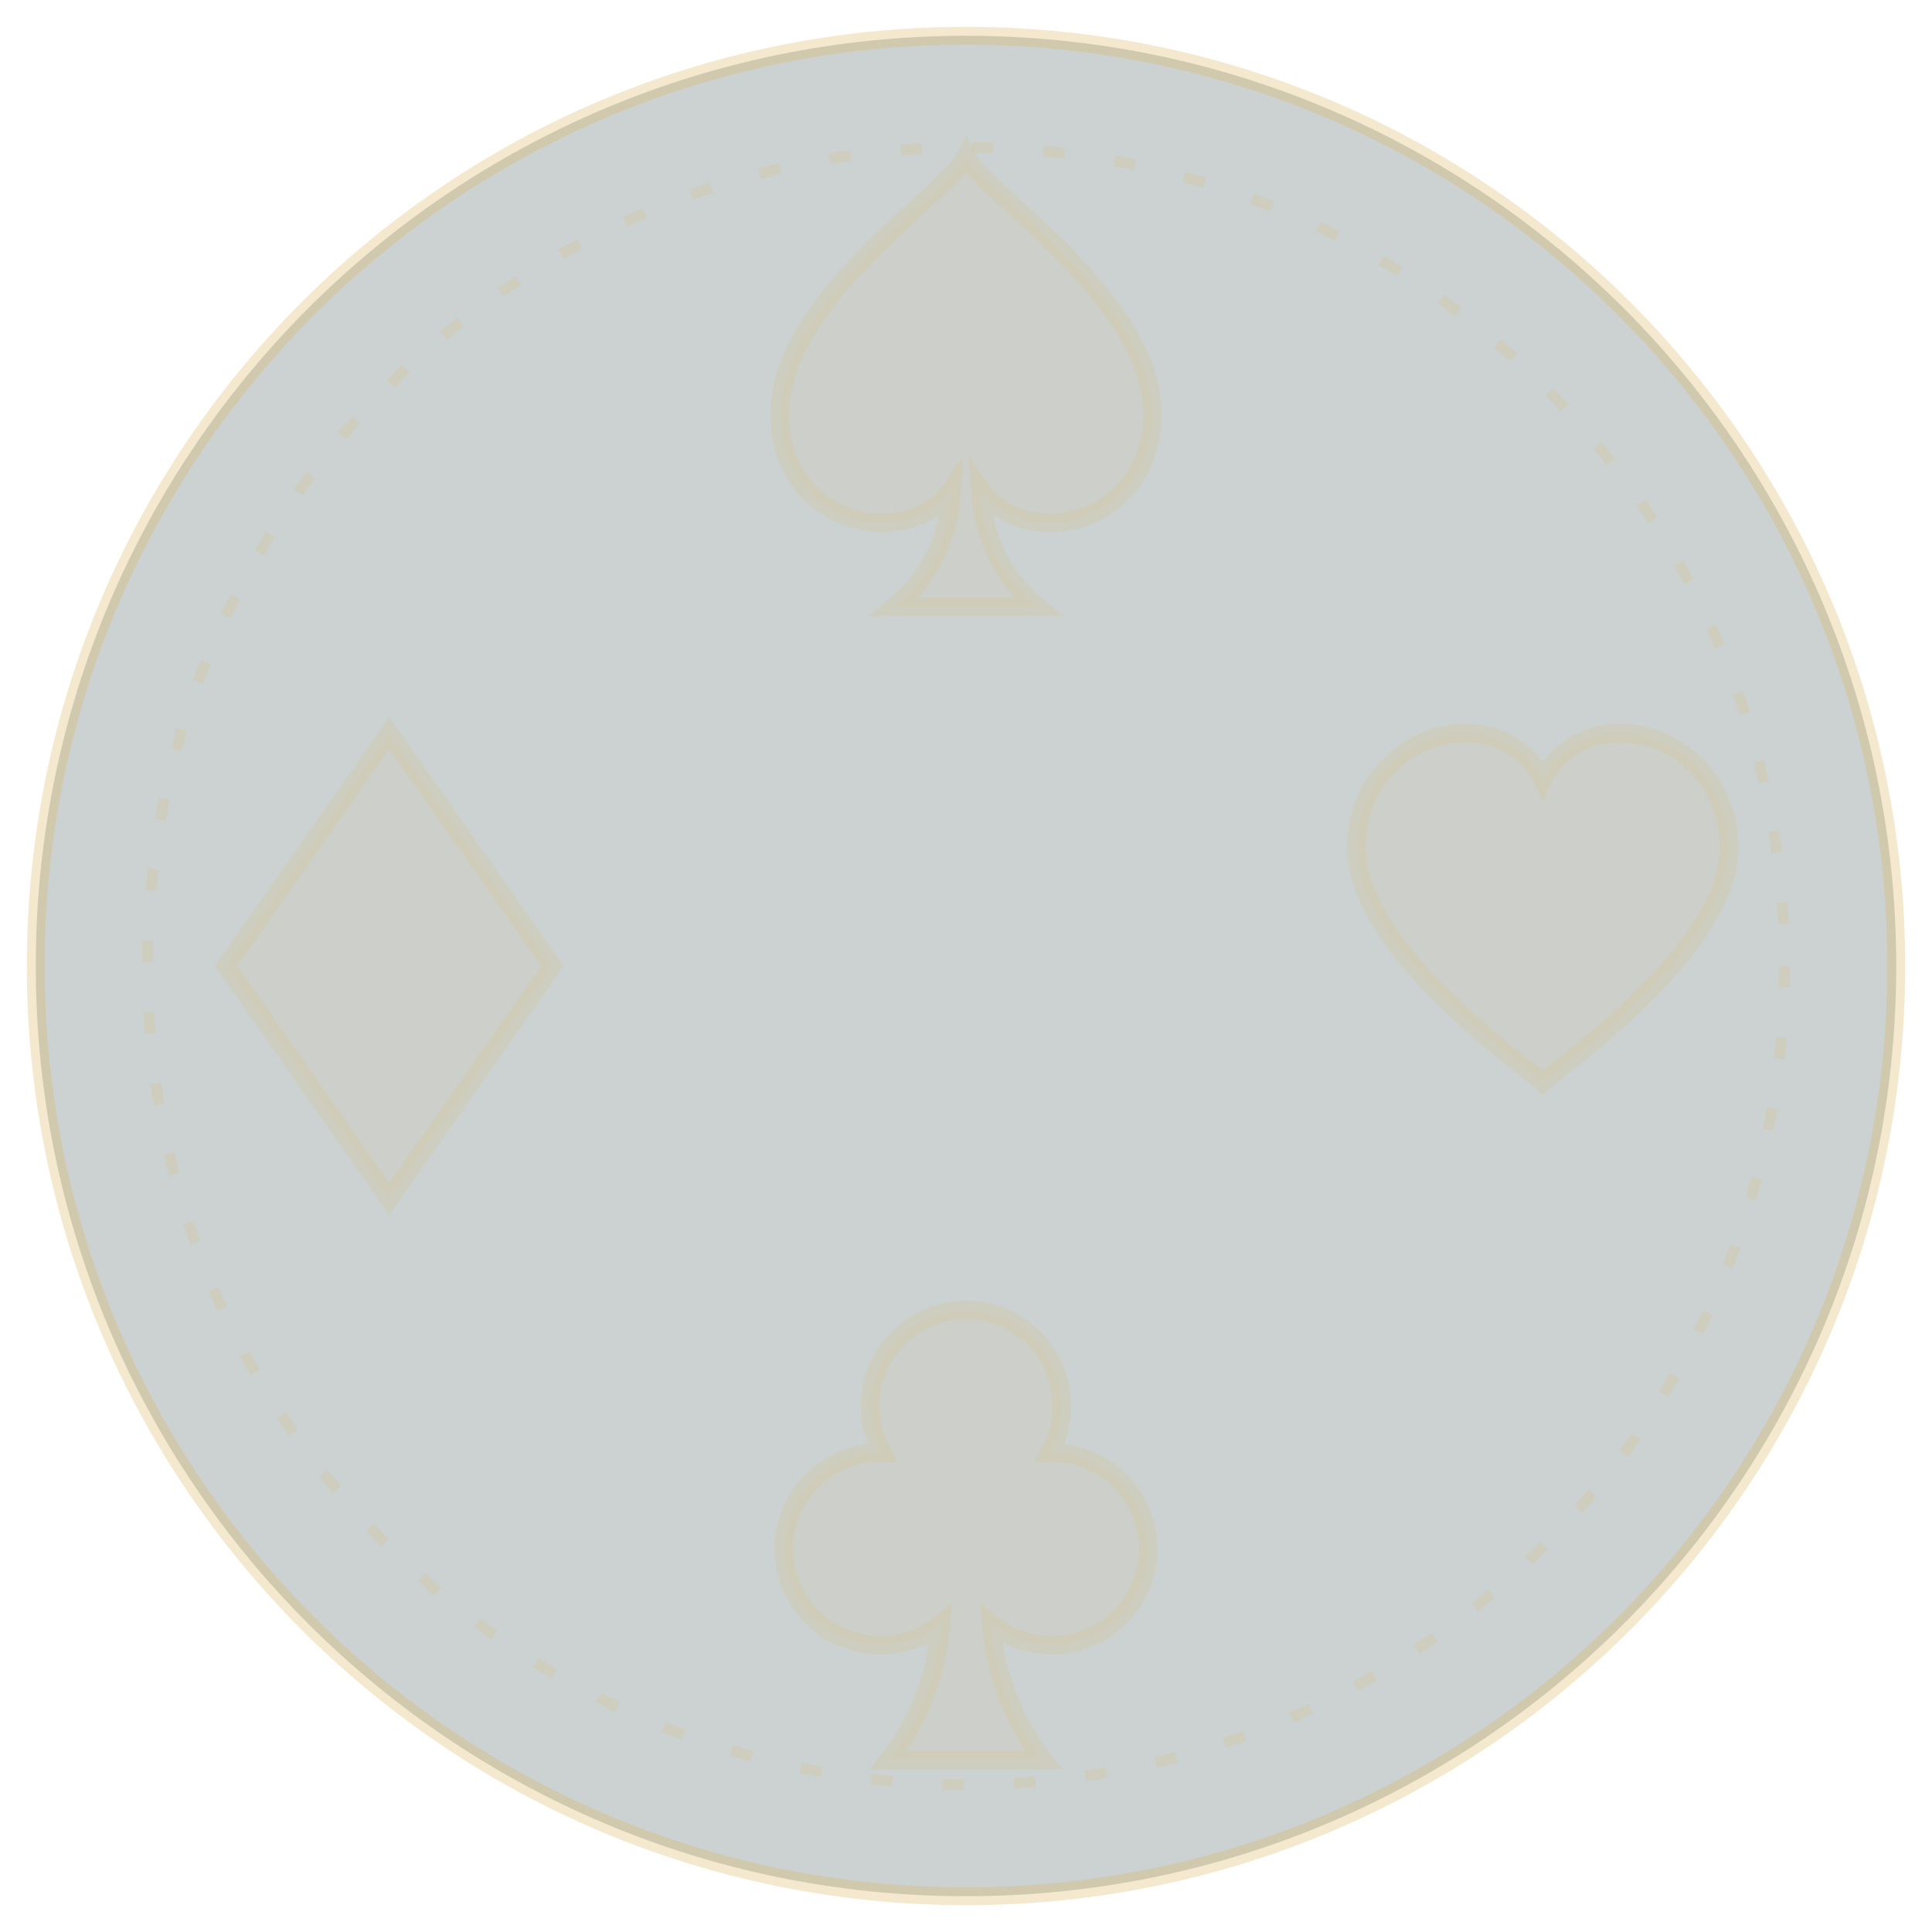
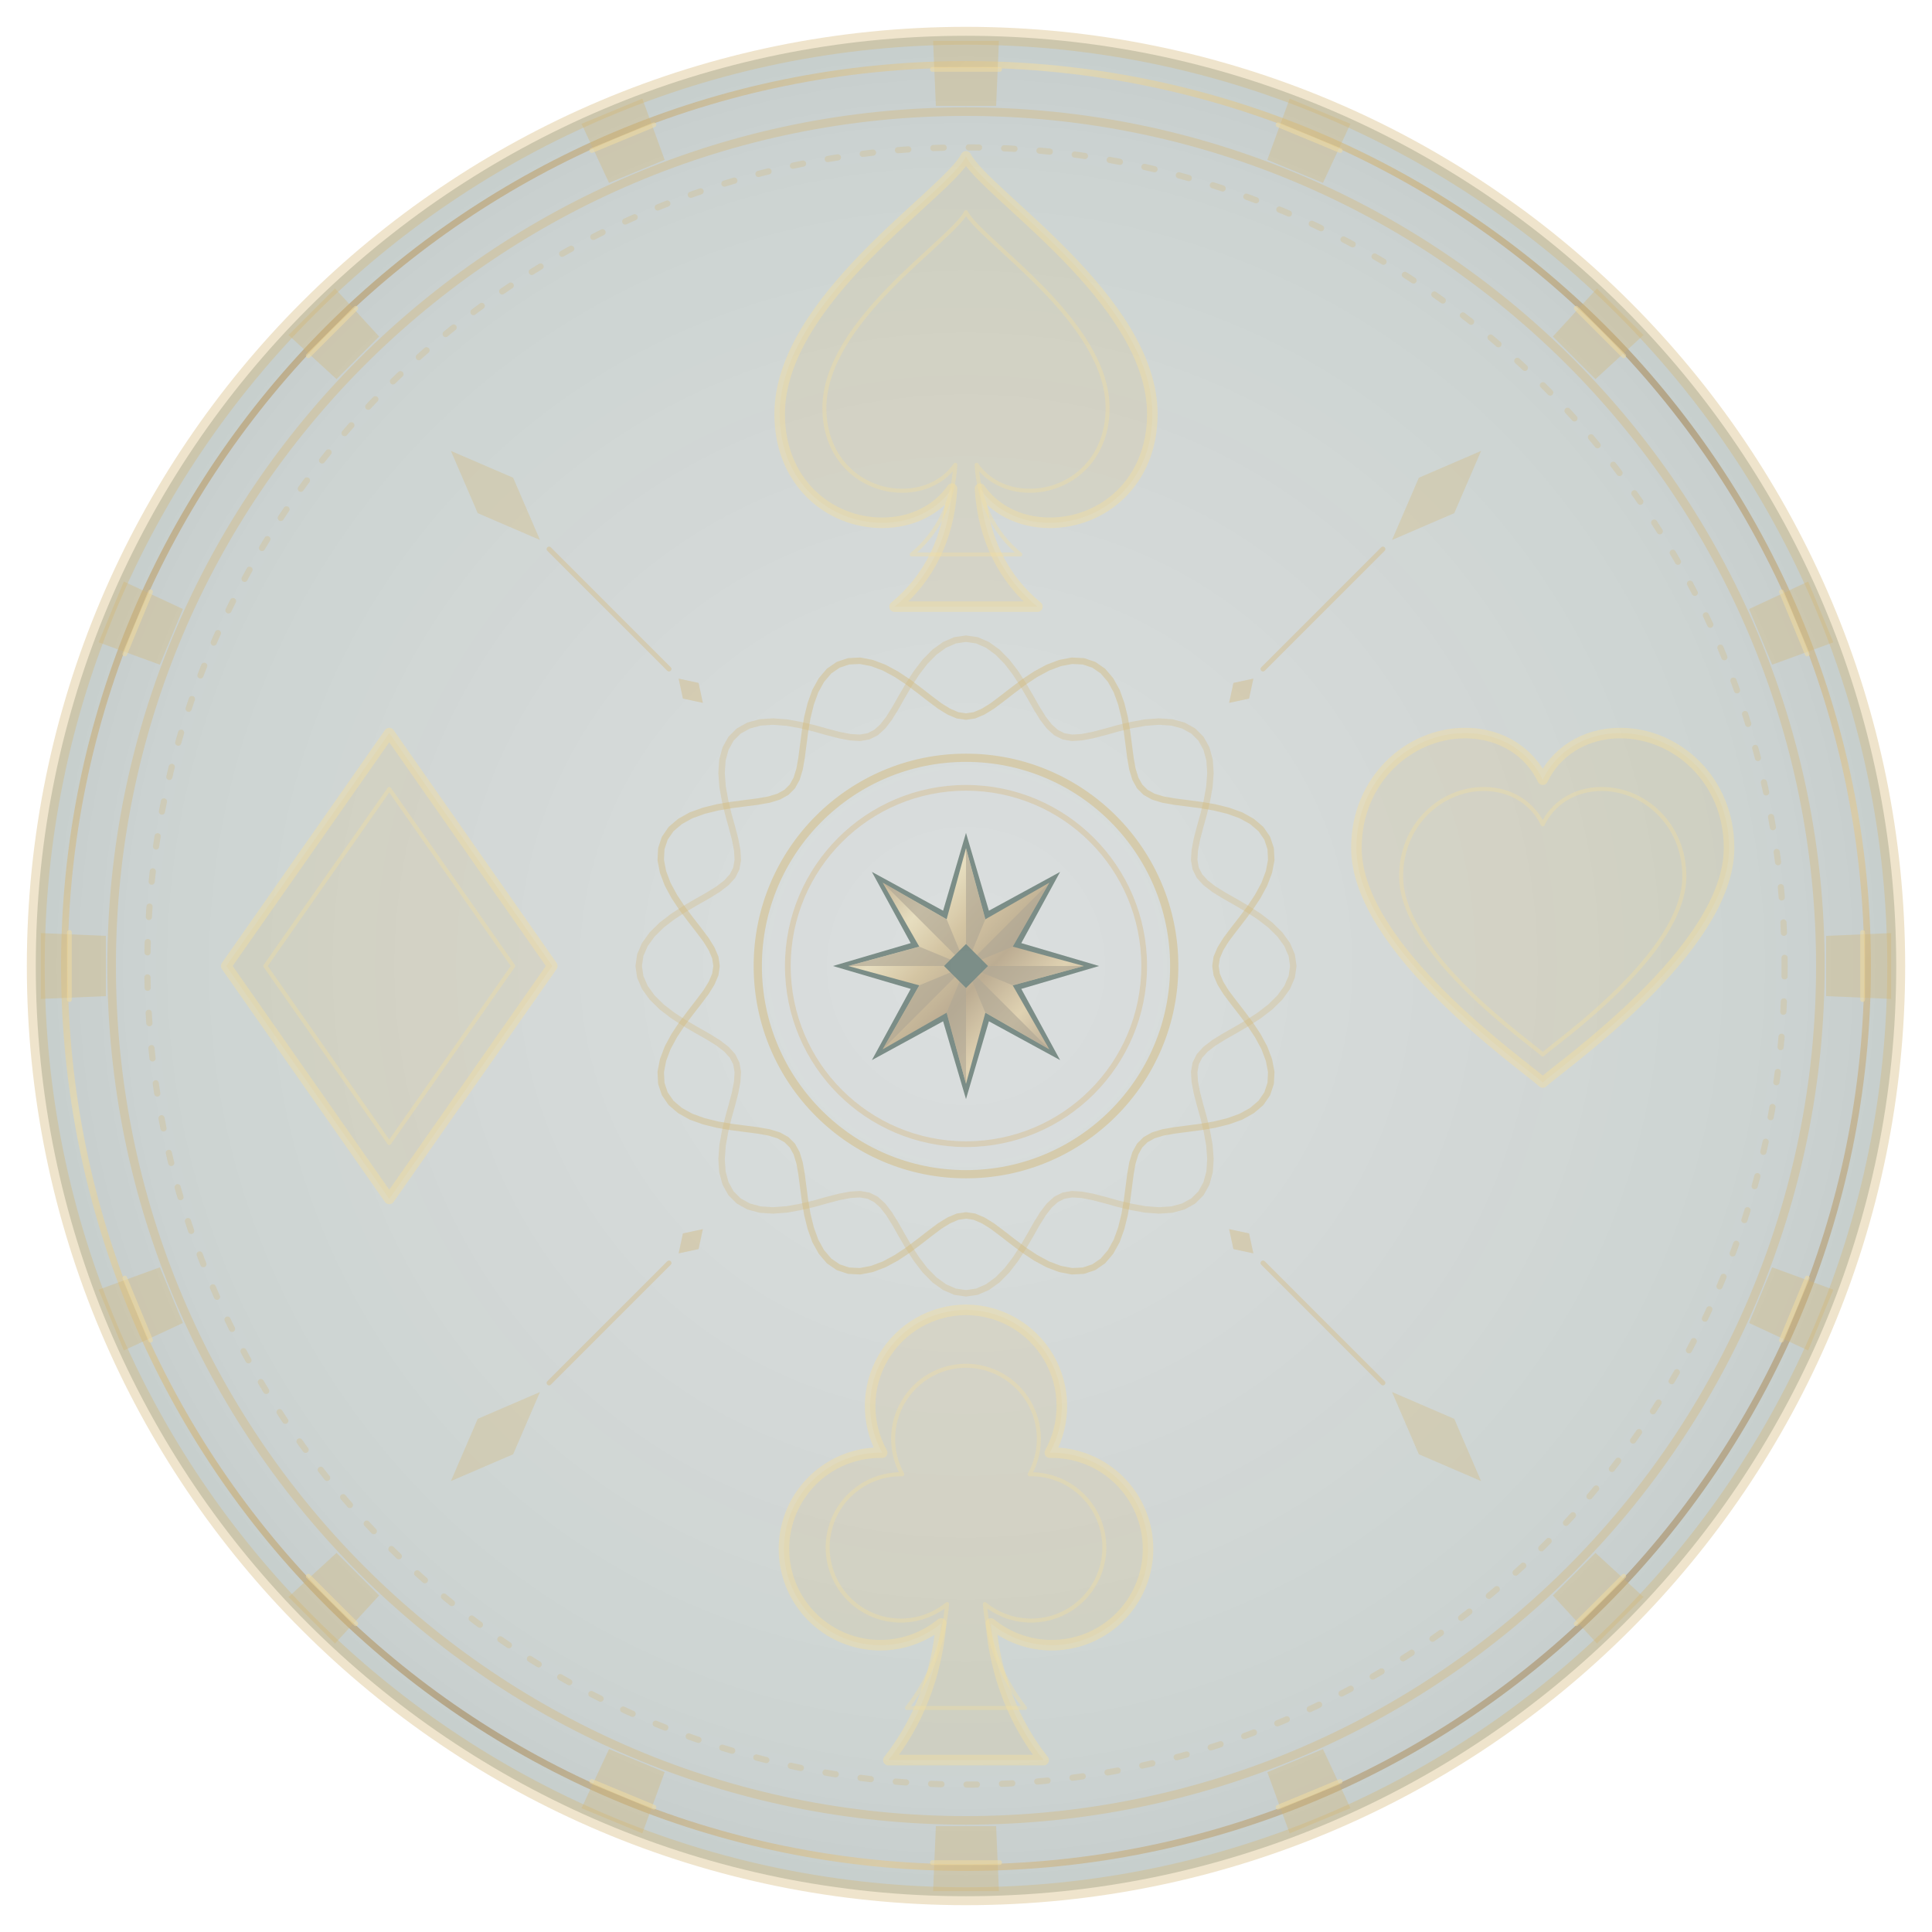
<svg xmlns="http://www.w3.org/2000/svg" viewBox="0 0 270 270" width="270" height="270">
-   <g transform="translate(135 135)">
-     <circle r="130" fill="#04201B" fill-opacity="0.2" stroke="#D9B45A" stroke-opacity="0.3" stroke-width="2.5" />
-     <circle r="114.4" fill="none" stroke="#D9B45A" stroke-opacity="0.16" stroke-width="1.5" stroke-dasharray="3 7" />
-     <g fill="#D9B45A" fill-opacity="0.06" stroke="#D9B45A" stroke-opacity="0.14" stroke-width="1.2">
-       <path d="M0 -15C-1.2 -12.6-12 -5.8-12 1.6C-12 6-8.8 8.6-5.4 8.6C-3.4 8.6-1.8 7.7-0.9 6.4C-1.1 9.6-2.4 12.2-4.6 14H4.6C2.4 12.2 1.1 9.6 0.9 6.4C1.8 7.7 3.4 8.6 5.4 8.6C8.8 8.6 12 6 12 1.6C12 -5.8 1.2 -12.6 0 -15Z" transform="translate(0 -80.6) scale(2.17)" />
-       <path d="M0 7.5C-1.2 6.4-12 -1.1-12 -7.6C-12 -12-8.6-15-5-15C-2.6-15-0.8-13.7 0-12C0.8-13.7 2.6-15 5-15C8.6-15 12-12 12-7.6C12-1.1 1.2 6.4 0 7.5Z" transform="translate(80.6 0) scale(2.17)" />
-       <path d="M0 -15A6.2 6.2 0 0 1 5.4 -5.8A6.2 6.2 0 1 1 1.6 5.2C1.9 8.6 3.1 11.6 5 14H-5C-3.1 11.6-1.9 8.6-1.6 5.2A6.2 6.2 0 1 1-5.4 -5.8A6.2 6.2 0 0 1 0 -15Z" transform="translate(0 80.6) scale(2.17)" />
-       <path d="M0 -15L10.5 0L0 15L-10.5 0Z" transform="translate(-80.6 0) scale(2.17)" />
+   <defs>
+     <radialGradient id="poker-medallion-tint" cx=".5" cy=".5" r=".6" fx=".5" fy=".5">
+       <stop offset="0" stop-color="#0C2825" stop-opacity="0.15" />
+       <stop offset="0.7" stop-color="#072820" stop-opacity="0.2" />
+       <stop offset="1" stop-color="#04241E" stop-opacity="0.26" />
+     </radialGradient>
+     <linearGradient id="poker-medallion-brass" x1="0%" y1="0%" x2="95%" y2="88%">
+       <stop offset="0" stop-color="#785736" />
+       <stop offset="0.16" stop-color="#B59258" />
+       <stop offset="0.31" stop-color="#F3DEA4" />
+       <stop offset="0.45" stop-color="#CEAD6C" />
+       <stop offset="0.61" stop-color="#A1804E" />
+       <stop offset="0.78" stop-color="#E5C78A" />
+       <stop offset="1" stop-color="#87673F" />
+     </linearGradient>
+   </defs>
+   <g transform="translate(135 135)" stroke-linecap="round" stroke-linejoin="round">
+     <circle cx="0" cy="0" r="130" fill="url(#poker-medallion-tint)" stroke="#D3B675" stroke-opacity="0.37" stroke-width="2.5" />
+     <circle cx="0" cy="0" r="126" fill="none" stroke="url(#poker-medallion-brass)" stroke-width="0.93" stroke-opacity="0.55" />
+     <circle cx="0" cy="0" r="119.4" fill="none" stroke="#D3B675" stroke-width="1.2" stroke-opacity="0.37" />
+     <circle cx="0" cy="0" r="114.4" fill="none" stroke="#D3B675" stroke-width="0.86" stroke-opacity="0.28" stroke-dasharray="1.45 3.5" />
+     <g transform="rotate(0 0 0)">
+       <path d="M-4.6-129.3H4.6L4.21-120.2H-4.21Z" fill="#D3B675" fill-opacity="0.34" />
+       <path d="M-4.7-125.3H4.7" fill="none" stroke="#F2DDA1" stroke-width="0.66" stroke-opacity="0.53" />
+     </g>
+     <g transform="rotate(22.5 0 0)">
+       <path d="M-4.6-129.3H4.6L4.21-120.2H-4.21Z" fill="#D3B675" fill-opacity="0.34" />
+       <path d="M-4.7-125.3H4.7" fill="none" stroke="#F2DDA1" stroke-width="0.66" stroke-opacity="0.53" />
+     </g>
+     <g transform="rotate(45 0 0)">
+       <path d="M-4.6-129.3H4.6L4.21-120.2H-4.21Z" fill="#D3B675" fill-opacity="0.34" />
+       <path d="M-4.7-125.3H4.7" fill="none" stroke="#F2DDA1" stroke-width="0.66" stroke-opacity="0.53" />
+     </g>
+     <g transform="rotate(67.5 0 0)">
+       <path d="M-4.6-129.3H4.6L4.21-120.2H-4.21Z" fill="#D3B675" fill-opacity="0.34" />
+       <path d="M-4.7-125.3H4.7" fill="none" stroke="#F2DDA1" stroke-width="0.66" stroke-opacity="0.53" />
+     </g>
+     <g transform="rotate(90 0 0)">
+       <path d="M-4.6-129.3H4.6L4.21-120.2H-4.21Z" fill="#D3B675" fill-opacity="0.34" />
+       <path d="M-4.7-125.3H4.7" fill="none" stroke="#F2DDA1" stroke-width="0.66" stroke-opacity="0.53" />
+     </g>
+     <g transform="rotate(112.5 0 0)">
+       <path d="M-4.6-129.3H4.6L4.21-120.2H-4.21Z" fill="#D3B675" fill-opacity="0.34" />
+       <path d="M-4.7-125.3H4.7" fill="none" stroke="#F2DDA1" stroke-width="0.66" stroke-opacity="0.53" />
+     </g>
+     <g transform="rotate(135 0 0)">
+       <path d="M-4.6-129.3H4.6L4.21-120.2H-4.21Z" fill="#D3B675" fill-opacity="0.34" />
+       <path d="M-4.7-125.3H4.7" fill="none" stroke="#F2DDA1" stroke-width="0.66" stroke-opacity="0.53" />
+     </g>
+     <g transform="rotate(157.5 0 0)">
+       <path d="M-4.6-129.3H4.6L4.21-120.2H-4.21Z" fill="#D3B675" fill-opacity="0.34" />
+       <path d="M-4.7-125.3H4.7" fill="none" stroke="#F2DDA1" stroke-width="0.66" stroke-opacity="0.53" />
+     </g>
+     <g transform="rotate(180 0 0)">
+       <path d="M-4.6-129.3H4.6L4.21-120.2H-4.21Z" fill="#D3B675" fill-opacity="0.34" />
+       <path d="M-4.7-125.3H4.7" fill="none" stroke="#F2DDA1" stroke-width="0.66" stroke-opacity="0.53" />
+     </g>
+     <g transform="rotate(202.5 0 0)">
+       <path d="M-4.6-129.3H4.6L4.21-120.2H-4.21Z" fill="#D3B675" fill-opacity="0.34" />
+       <path d="M-4.7-125.3H4.7" fill="none" stroke="#F2DDA1" stroke-width="0.66" stroke-opacity="0.53" />
+     </g>
+     <g transform="rotate(225 0 0)">
+       <path d="M-4.6-129.3H4.6L4.21-120.2H-4.21Z" fill="#D3B675" fill-opacity="0.34" />
+       <path d="M-4.7-125.3H4.7" fill="none" stroke="#F2DDA1" stroke-width="0.66" stroke-opacity="0.53" />
+     </g>
+     <g transform="rotate(247.5 0 0)">
+       <path d="M-4.6-129.3H4.6L4.21-120.2H-4.21Z" fill="#D3B675" fill-opacity="0.34" />
+       <path d="M-4.7-125.3H4.7" fill="none" stroke="#F2DDA1" stroke-width="0.66" stroke-opacity="0.53" />
+     </g>
+     <g transform="rotate(270 0 0)">
+       <path d="M-4.6-129.3H4.6L4.21-120.2H-4.21Z" fill="#D3B675" fill-opacity="0.34" />
+       <path d="M-4.7-125.3H4.7" fill="none" stroke="#F2DDA1" stroke-width="0.66" stroke-opacity="0.53" />
+     </g>
+     <g transform="rotate(292.5 0 0)">
+       <path d="M-4.6-129.3H4.6L4.21-120.2H-4.21Z" fill="#D3B675" fill-opacity="0.34" />
+       <path d="M-4.7-125.3H4.7" fill="none" stroke="#F2DDA1" stroke-width="0.66" stroke-opacity="0.53" />
+     </g>
+     <g transform="rotate(315 0 0)">
+       <path d="M-4.6-129.3H4.6L4.21-120.2H-4.21Z" fill="#D3B675" fill-opacity="0.34" />
+       <path d="M-4.7-125.3H4.7" fill="none" stroke="#F2DDA1" stroke-width="0.66" stroke-opacity="0.53" />
+     </g>
+     <g transform="rotate(337.5 0 0)">
+       <path d="M-4.6-129.3H4.6L4.21-120.2H-4.21Z" fill="#D3B675" fill-opacity="0.34" />
+       <path d="M-4.7-125.3H4.7" fill="none" stroke="#F2DDA1" stroke-width="0.66" stroke-opacity="0.53" />
+     </g>
+     <g transform="translate(0 -80.6) scale(2.17)">
+       <path d="M0 -15C-1.2 -12.6-12 -5.8-12 1.6C-12 6-8.8 8.6-5.4 8.6C-3.4 8.6-1.8 7.7-0.9 6.4C-1.1 9.6-2.4 12.2-4.6 14H4.6C2.4 12.2 1.1 9.6 0.9 6.4C1.8 7.7 3.4 8.6 5.4 8.6C8.8 8.6 12 6 12 1.6C12 -5.8 1.2 -12.6 0 -15Z" fill="#D3B675" fill-opacity="0.17" stroke="#F2DDA1" stroke-opacity="0.46" stroke-width="0.68" />
+       <g transform="scale(.76)">
+         <path d="M0 -15C-1.2 -12.6-12 -5.8-12 1.6C-12 6-8.8 8.6-5.4 8.6C-3.4 8.6-1.8 7.7-0.9 6.4C-1.1 9.6-2.4 12.2-4.6 14H4.6C2.4 12.2 1.1 9.6 0.9 6.4C1.8 7.7 3.4 8.6 5.4 8.6C8.8 8.6 12 6 12 1.6C12 -5.8 1.2 -12.6 0 -15Z" fill="none" stroke="#F2DDA1" stroke-width="0.34" stroke-opacity="0.37" />
+       </g>
+     </g>
+     <g transform="translate(80.6 0) scale(2.17)">
+       <path d="M0 7.5C-1.2 6.4-12 -1.1-12 -7.6C-12 -12-8.6-15-5-15C-2.6-15-0.8-13.7 0-12C0.8-13.7 2.6-15 5-15C8.6-15 12-12 12-7.6C12-1.1 1.2 6.4 0 7.5Z" fill="#D3B675" fill-opacity="0.17" stroke="#F2DDA1" stroke-opacity="0.46" stroke-width="0.68" />
+       <g transform="scale(.76)">
+         <path d="M0 7.5C-1.2 6.4-12 -1.1-12 -7.6C-12 -12-8.6-15-5-15C-2.6-15-0.8-13.7 0-12C0.8-13.7 2.6-15 5-15C8.6-15 12-12 12-7.6C12-1.1 1.2 6.4 0 7.5Z" fill="none" stroke="#F2DDA1" stroke-width="0.34" stroke-opacity="0.37" />
+       </g>
+     </g>
+     <g transform="translate(0 80.6) scale(2.17)">
+       <path d="M0 -15A6.2 6.2 0 0 1 5.4 -5.8A6.2 6.2 0 1 1 1.6 5.2C1.9 8.6 3.1 11.6 5 14H-5C-3.1 11.6-1.9 8.6-1.6 5.2A6.2 6.2 0 1 1-5.4 -5.8A6.2 6.2 0 0 1 0 -15Z" fill="#D3B675" fill-opacity="0.17" stroke="#F2DDA1" stroke-opacity="0.46" stroke-width="0.68" />
+       <g transform="scale(.76)">
+         <path d="M0 -15A6.2 6.2 0 0 1 5.4 -5.8A6.2 6.2 0 1 1 1.6 5.2C1.9 8.6 3.1 11.6 5 14H-5C-3.1 11.6-1.9 8.6-1.6 5.2A6.2 6.2 0 1 1-5.4 -5.8A6.2 6.2 0 0 1 0 -15Z" fill="none" stroke="#F2DDA1" stroke-width="0.34" stroke-opacity="0.37" />
+       </g>
+     </g>
+     <g transform="translate(-80.6 0) scale(2.17)">
+       <path d="M0 -15L10.5 0L0 15L-10.5 0Z" fill="#D3B675" fill-opacity="0.17" stroke="#F2DDA1" stroke-opacity="0.46" stroke-width="0.68" />
+       <g transform="scale(.76)">
+         <path d="M0 -15L10.5 0L0 15L-10.5 0Z" fill="none" stroke="#F2DDA1" stroke-width="0.34" stroke-opacity="0.37" />
+       </g>
+     </g>
+     <g transform="rotate(45 0 0)">
+       <path d="M0 -101.8L3.5 -93L0 -84.2L-3.5 -93Z" fill="#D3B675" fill-opacity="0.32" />
+       <path d="M0-82.4V-58.7" fill="none" stroke="#D3B675" stroke-width="0.69" stroke-opacity="0.37" />
+       <path d="M0 -56.8L1.55 -54.4L0 -52L-1.55 -54.4Z" fill="#D3B675" fill-opacity="0.38" />
+     </g>
+     <g transform="rotate(135 0 0)">
+       <path d="M0 -101.8L3.5 -93L0 -84.2L-3.5 -93Z" fill="#D3B675" fill-opacity="0.32" />
+       <path d="M0-82.4V-58.7" fill="none" stroke="#D3B675" stroke-width="0.69" stroke-opacity="0.37" />
+       <path d="M0 -56.8L1.55 -54.4L0 -52L-1.55 -54.4Z" fill="#D3B675" fill-opacity="0.38" />
+     </g>
+     <g transform="rotate(225 0 0)">
+       <path d="M0 -101.8L3.5 -93L0 -84.2L-3.5 -93Z" fill="#D3B675" fill-opacity="0.32" />
+       <path d="M0-82.4V-58.7" fill="none" stroke="#D3B675" stroke-width="0.69" stroke-opacity="0.37" />
+       <path d="M0 -56.8L1.55 -54.4L0 -52L-1.55 -54.4Z" fill="#D3B675" fill-opacity="0.38" />
+     </g>
+     <g transform="rotate(315 0 0)">
+       <path d="M0 -101.8L3.5 -93L0 -84.2L-3.5 -93Z" fill="#D3B675" fill-opacity="0.32" />
+       <path d="M0-82.4V-58.7" fill="none" stroke="#D3B675" stroke-width="0.69" stroke-opacity="0.37" />
+       <path d="M0 -56.8L1.55 -54.4L0 -52L-1.55 -54.4Z" fill="#D3B675" fill-opacity="0.38" />
+     </g>
+     <path d="M45.74 0L45.52 1.52L44.88 3L43.86 4.41L42.53 5.72L40.98 6.91L39.31 7.99L37.63 8.97L36.04 9.87L34.64 10.74L33.48 11.63L32.63 12.57L32.1 13.61L31.89 14.8L31.97 16.15L32.26 17.68L32.7 19.37L33.21 21.2L33.67 23.12L34.02 25.07L34.16 26.98L34.04 28.78L33.6 30.39L32.84 31.76L31.76 32.84L30.39 33.6L28.78 34.04L26.98 34.16L25.07 34.02L23.12 33.67L21.2 33.21L19.37 32.7L17.68 32.26L16.15 31.97L14.8 31.89L13.61 32.1L12.57 32.63L11.63 33.48L10.74 34.64L9.87 36.04L8.97 37.63L7.99 39.31L6.91 40.98L5.72 42.53L4.41 43.86L3 44.88L1.52 45.52L0 45.74L-1.52 45.52L-3 44.88L-4.41 43.86L-5.72 42.53L-6.91 40.98L-7.99 39.31L-8.97 37.63L-9.87 36.04L-10.74 34.64L-11.63 33.48L-12.57 32.63L-13.61 32.1L-14.8 31.89L-16.15 31.97L-17.68 32.26L-19.37 32.7L-21.2 33.21L-23.12 33.67L-25.07 34.02L-26.98 34.16L-28.78 34.04L-30.39 33.6L-31.76 32.84L-32.84 31.76L-33.6 30.39L-34.04 28.78L-34.16 26.98L-34.02 25.07L-33.67 23.12L-33.21 21.2L-32.7 19.37L-32.26 17.68L-31.97 16.15L-31.89 14.8L-32.1 13.61L-32.63 12.57L-33.48 11.63L-34.64 10.74L-36.04 9.87L-37.63 8.97L-39.31 7.99L-40.98 6.91L-42.53 5.72L-43.86 4.41L-44.88 3L-45.52 1.52L-45.74 0L-45.52 -1.52L-44.88 -3L-43.86 -4.41L-42.53 -5.72L-40.98 -6.91L-39.31 -7.99L-37.63 -8.97L-36.04 -9.87L-34.64 -10.74L-33.48 -11.63L-32.63 -12.57L-32.1 -13.61L-31.89 -14.8L-31.97 -16.15L-32.26 -17.68L-32.7 -19.37L-33.21 -21.2L-33.67 -23.12L-34.02 -25.07L-34.16 -26.98L-34.04 -28.78L-33.6 -30.39L-32.84 -31.76L-31.76 -32.84L-30.39 -33.6L-28.78 -34.04L-26.98 -34.16L-25.07 -34.02L-23.12 -33.67L-21.2 -33.21L-19.37 -32.7L-17.68 -32.26L-16.15 -31.97L-14.8 -31.89L-13.61 -32.1L-12.57 -32.63L-11.63 -33.48L-10.74 -34.64L-9.87 -36.04L-8.97 -37.63L-7.99 -39.31L-6.91 -40.98L-5.72 -42.53L-4.41 -43.86L-3 -44.88L-1.52 -45.52L0 -45.74L1.52 -45.52L3 -44.88L4.41 -43.86L5.72 -42.53L6.91 -40.98L7.99 -39.31L8.97 -37.63L9.87 -36.04L10.74 -34.64L11.63 -33.48L12.57 -32.63L13.61 -32.1L14.8 -31.89L16.15 -31.97L17.68 -32.26L19.37 -32.7L21.2 -33.21L23.12 -33.67L25.07 -34.02L26.98 -34.16L28.78 -34.04L30.39 -33.6L31.76 -32.84L32.84 -31.76L33.6 -30.39L34.04 -28.78L34.16 -26.98L34.02 -25.07L33.67 -23.12L33.21 -21.2L32.7 -19.37L32.26 -17.68L31.97 -16.15L31.89 -14.8L32.1 -13.61L32.63 -12.57L33.48 -11.63L34.64 -10.74L36.04 -9.87L37.63 -8.97L39.31 -7.99L40.98 -6.91L42.53 -5.72L43.86 -4.41L44.88 -3L45.52 -1.52Z" fill="none" stroke="#D3B675" stroke-width="0.9" stroke-opacity="0.3" />
+     <path d="M34.86 0L35.03 1.17L35.54 2.38L36.33 3.66L37.35 5.02L38.49 6.49L39.67 8.06L40.77 9.72L41.69 11.42L42.34 13.14L42.66 14.81L42.58 16.4L42.1 17.85L41.22 19.13L39.97 20.2L38.42 21.06L36.64 21.7L34.73 22.17L32.78 22.5L30.87 22.75L29.09 22.98L27.51 23.26L26.17 23.67L25.09 24.27L24.27 25.09L23.67 26.17L23.26 27.51L22.98 29.09L22.75 30.87L22.5 32.78L22.17 34.73L21.7 36.64L21.06 38.42L20.2 39.97L19.13 41.22L17.85 42.1L16.4 42.58L14.81 42.66L13.14 42.34L11.42 41.69L9.72 40.77L8.06 39.67L6.49 38.49L5.02 37.35L3.66 36.33L2.38 35.54L1.17 35.03L0 34.86L-1.17 35.03L-2.38 35.54L-3.66 36.33L-5.02 37.35L-6.49 38.49L-8.06 39.67L-9.72 40.77L-11.42 41.69L-13.14 42.34L-14.81 42.66L-16.4 42.58L-17.85 42.1L-19.13 41.22L-20.2 39.97L-21.06 38.42L-21.7 36.64L-22.17 34.73L-22.5 32.78L-22.75 30.87L-22.98 29.09L-23.26 27.51L-23.67 26.17L-24.27 25.09L-25.09 24.27L-26.17 23.67L-27.51 23.26L-29.09 22.98L-30.87 22.75L-32.78 22.5L-34.73 22.17L-36.64 21.7L-38.42 21.06L-39.97 20.2L-41.22 19.13L-42.1 17.85L-42.58 16.4L-42.66 14.81L-42.34 13.14L-41.69 11.42L-40.77 9.72L-39.67 8.06L-38.49 6.49L-37.35 5.02L-36.33 3.66L-35.54 2.38L-35.03 1.17L-34.86 0L-35.03 -1.17L-35.54 -2.38L-36.33 -3.66L-37.35 -5.02L-38.49 -6.49L-39.67 -8.06L-40.77 -9.72L-41.69 -11.42L-42.34 -13.14L-42.66 -14.81L-42.58 -16.4L-42.1 -17.85L-41.22 -19.13L-39.97 -20.2L-38.42 -21.06L-36.64 -21.7L-34.73 -22.17L-32.78 -22.5L-30.87 -22.75L-29.09 -22.98L-27.51 -23.26L-26.17 -23.67L-25.09 -24.27L-24.27 -25.09L-23.67 -26.17L-23.26 -27.51L-22.98 -29.09L-22.75 -30.87L-22.5 -32.78L-22.17 -34.73L-21.7 -36.64L-21.06 -38.42L-20.2 -39.97L-19.13 -41.22L-17.85 -42.1L-16.4 -42.58L-14.81 -42.66L-13.14 -42.34L-11.42 -41.69L-9.72 -40.77L-8.06 -39.67L-6.49 -38.49L-5.02 -37.35L-3.66 -36.33L-2.38 -35.54L-1.17 -35.03L0 -34.86L1.17 -35.03L2.38 -35.54L3.66 -36.33L5.02 -37.35L6.49 -38.49L8.06 -39.67L9.72 -40.77L11.42 -41.69L13.14 -42.34L14.81 -42.66L16.4 -42.58L17.85 -42.1L19.13 -41.22L20.2 -39.97L21.06 -38.42L21.7 -36.64L22.17 -34.73L22.5 -32.78L22.75 -30.87L22.98 -29.09L23.26 -27.51L23.67 -26.17L24.27 -25.09L25.09 -24.27L26.17 -23.67L27.51 -23.26L29.09 -22.98L30.87 -22.75L32.78 -22.5L34.73 -22.17L36.64 -21.7L38.42 -21.06L39.97 -20.2L41.22 -19.13L42.1 -17.85L42.58 -16.4L42.66 -14.81L42.34 -13.14L41.69 -11.42L40.77 -9.72L39.67 -8.06L38.49 -6.49L37.35 -5.02L36.33 -3.66L35.54 -2.38L35.03 -1.17Z" fill="none" stroke="#D3B675" stroke-width="0.9" stroke-opacity="0.4" />
+     <circle cx="0" cy="0" r="29.1" fill="none" stroke="#D3B675" stroke-width="1.15" stroke-opacity="0.45" />
+     <circle cx="0" cy="0" r="24.9" fill="none" stroke="#D3B675" stroke-width="0.8" stroke-opacity="0.35" />
+     <g opacity="0.52">
+       <g transform="translate(0 0) scale(0.93)">
+         <path d="M0 -20L3.44 -8.31L14.14 -14.14L8.31 -3.44L20 0L8.31 3.44L14.14 14.14L3.44 8.31L0 20L-3.44 8.31L-14.14 14.14L-8.31 3.44L-20 0L-8.31 -3.44L-14.14 -14.14L-3.44 -8.31Z" fill="#254438" />
+         <path d="M0 -17.7L2.91 -7.02L12.52 -12.52L7.02 -2.91L17.7 0L7.02 2.91L12.52 12.52L2.91 7.02L0 17.7L-2.91 7.02L-12.52 12.52L-7.02 2.91L-17.7 0L-7.02 -2.91L-12.52 -12.52L-2.91 -7.02Z" fill="url(#poker-medallion-brass)" />
+         <g transform="rotate(0 0 0)">
+           <path d="M0 0V-17.7L2.9 -7.0Z" fill="#8A7653" fill-opacity="0.65" />
+         </g>
+         <g transform="rotate(45 0 0)">
+           <path d="M0 0V-17.7L2.9 -7.0Z" fill="#8A7653" fill-opacity="0.65" />
+         </g>
+         <g transform="rotate(90 0 0)">
+           <path d="M0 0V-17.7L2.9 -7.0Z" fill="#8A7653" fill-opacity="0.65" />
+         </g>
+         <g transform="rotate(135 0 0)">
+           <path d="M0 0V-17.7L2.9 -7.0Z" fill="#8A7653" fill-opacity="0.65" />
+         </g>
+         <g transform="rotate(180 0 0)">
+           <path d="M0 0V-17.7L2.9 -7.0Z" fill="#8A7653" fill-opacity="0.65" />
+         </g>
+         <g transform="rotate(225 0 0)">
+           <path d="M0 0V-17.7L2.9 -7.0Z" fill="#8A7653" fill-opacity="0.65" />
+         </g>
+         <g transform="rotate(270 0 0)">
+           <path d="M0 0V-17.7L2.9 -7.0Z" fill="#8A7653" fill-opacity="0.65" />
+         </g>
+         <g transform="rotate(315 0 0)">
+           <path d="M0 0V-17.7L2.9 -7.0Z" fill="#8A7653" fill-opacity="0.65" />
+         </g>
+         <path d="M0 -3.3L3.3 0L0 3.3L-3.3 0Z" fill="#254438" />
+       </g>
    </g>
  </g>
</svg>
